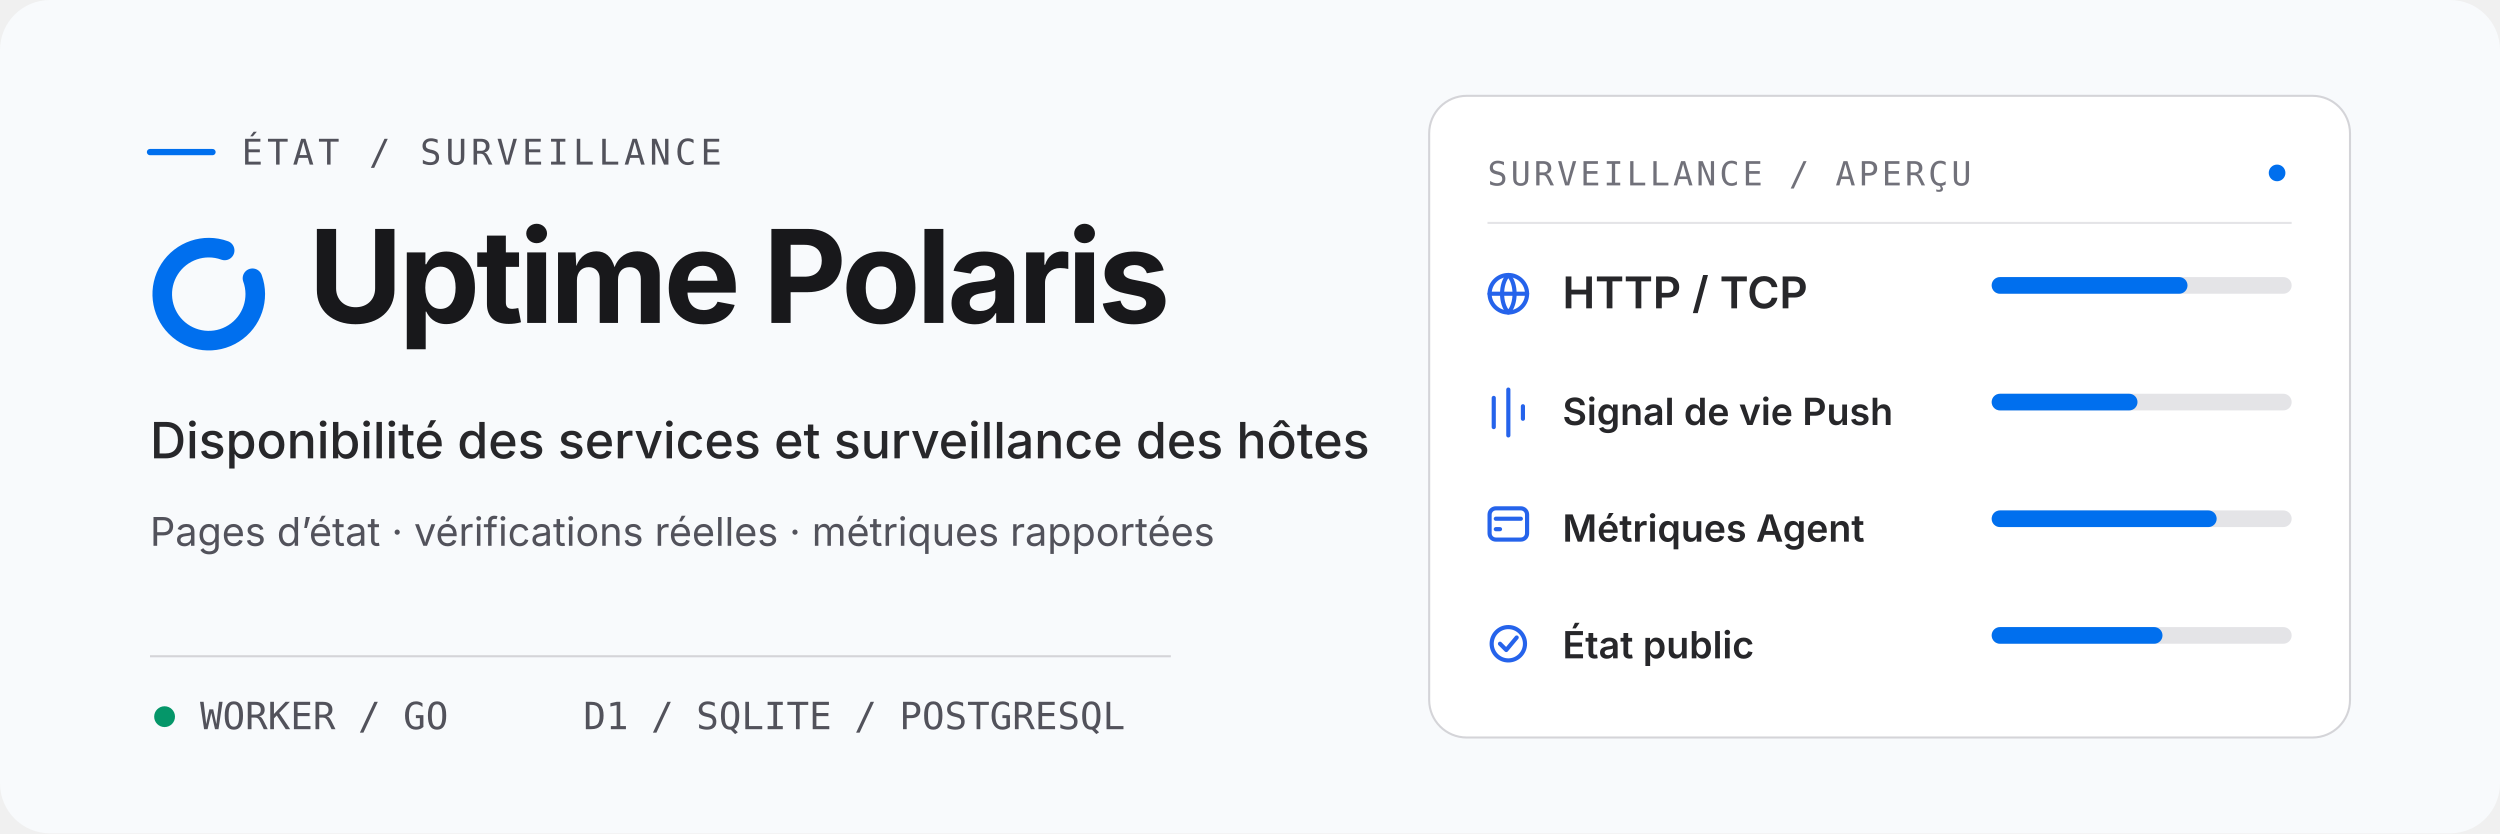
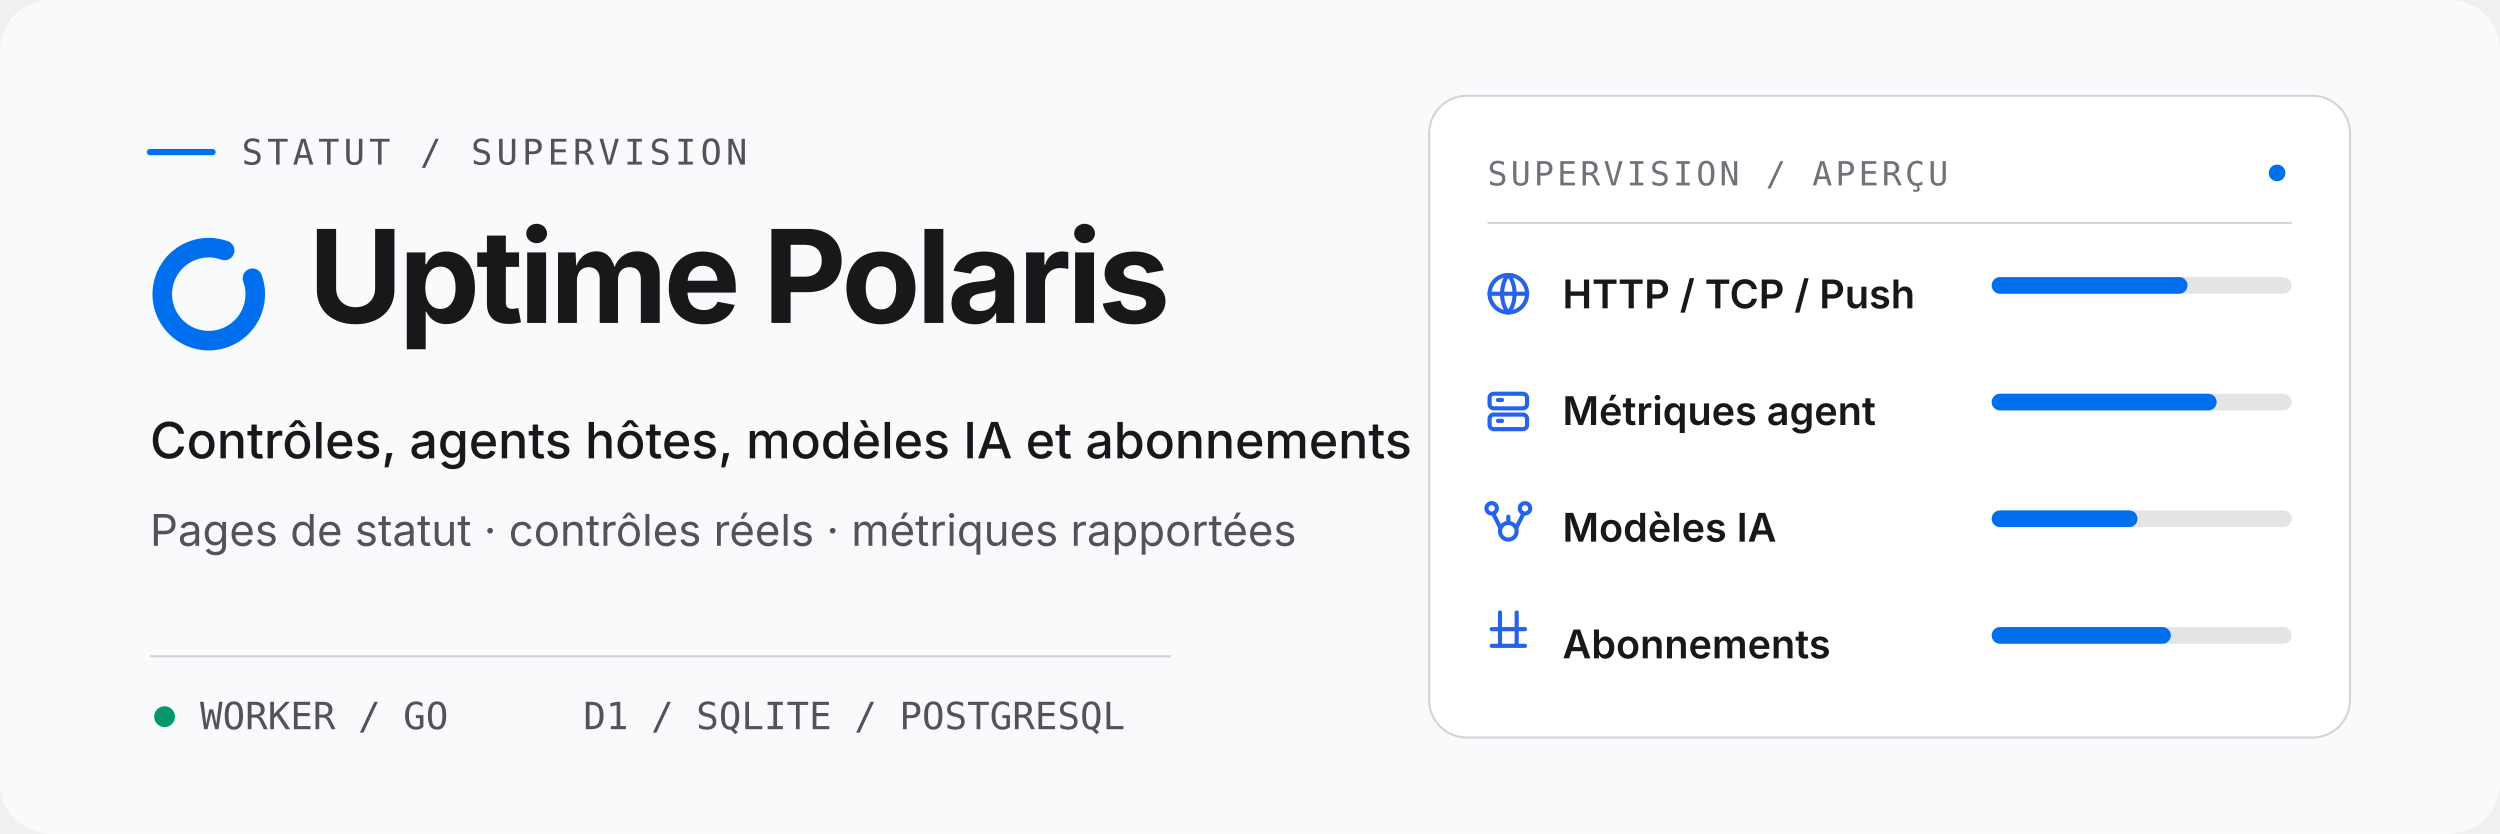
<svg xmlns="http://www.w3.org/2000/svg" width="1200" height="400" viewBox="0 0 1200 400" role="img" aria-labelledby="title desc">
  <rect width="1200" height="400" rx="24" fill="#f8fafc" />
  <path d="M72 73h30" stroke="#006fee" stroke-width="3" stroke-linecap="round" />
-   <text x="116" y="79" fill="#52525b" font-family="ui-monospace, SFMono-Regular, Menlo, Consolas, monospace" font-size="17" letter-spacing="2">ÉTAT / SURVEILLANCE</text>
+   <text x="116" y="79" fill="#52525b" font-family="ui-monospace, SFMono-Regular, Menlo, Consolas, monospace" font-size="17" letter-spacing="2">STATUT / SUPERVISION</text>
  <g transform="translate(72 113) scale(2.35) translate(-4 -4)">
    <path d="M24.93 12.75A9.5 9.5 0 1 1 19.25 7.07" fill="none" stroke="#006fee" stroke-width="4" stroke-linecap="round" />
  </g>
  <text x="148" y="155" fill="#18181b" font-family="-apple-system, BlinkMacSystemFont, Segoe UI, sans-serif" font-size="62" font-weight="700" letter-spacing="-2">Uptime Polaris</text>
-   <text x="72" y="220" fill="#27272a" font-family="-apple-system, BlinkMacSystemFont, Segoe UI, sans-serif" font-weight="500" font-size="24">Disponibilité des services et surveillance des hôtes</text>
-   <text x="72" y="262" fill="#52525b" font-family="-apple-system, BlinkMacSystemFont, Segoe UI, sans-serif" font-size="19">Pages d’état · vérifications réelles · métriques rapportées</text>
+   <text x="72" y="220" fill="#18181b" font-family="-apple-system, BlinkMacSystemFont, Segoe UI, sans-serif" font-size="24" font-weight="500">Contrôles, agents hôtes, modèles IA et abonnements</text>
+   <text x="72" y="262" fill="#52525b" font-family="-apple-system, BlinkMacSystemFont, Segoe UI, sans-serif" font-size="21">Pages de statut · contrôles réels · métriques rapportées</text>
  <path d="M72 315h490" stroke="#d4d4d8" stroke-width="1" />
  <circle cx="79" cy="344" r="5" fill="#059669" />
  <text x="96" y="350" fill="#52525b" font-family="ui-monospace, SFMono-Regular, Menlo, Consolas, monospace" font-size="18">WORKER / GO</text>
  <text x="280" y="350" fill="#52525b" font-family="ui-monospace, SFMono-Regular, Menlo, Consolas, monospace" font-size="18">D1 / SQLITE / POSTGRESQL</text>
  <g transform="translate(686 46)">
    <rect width="442" height="308" rx="18" fill="#ffffff" stroke="#d4d4d8" />
-     <text x="28" y="43" fill="#71717a" font-family="ui-monospace, SFMono-Regular, Menlo, Consolas, monospace" font-size="16" letter-spacing="1.5">SURVEILLANCE / APERÇU</text>
+     <text x="28" y="43" fill="#71717a" font-family="ui-monospace, SFMono-Regular, Menlo, Consolas, monospace" font-size="16" letter-spacing="1.5">SUPERVISION / APERÇU</text>
    <circle cx="407" cy="37" r="4" fill="#006fee" />
-     <path d="M28 61h386" stroke="#e4e4e7" />
-     <g font-family="-apple-system, BlinkMacSystemFont, Segoe UI, sans-serif" font-size="21" font-weight="600" fill="#27272a">
-       <text x="64" y="102">HTTP / TCP</text>
-       <text x="64" y="158" font-size="18">Signal de vie Push</text>
-       <text x="64" y="214" font-size="18">Métriques Agent</text>
-       <text x="64" y="270" font-size="18">État public</text>
+     <path d="M28 61h386" stroke="#d4d4d8" />
+     <g font-family="-apple-system, BlinkMacSystemFont, Segoe UI, sans-serif" font-size="19" font-weight="600" fill="#18181b">
+       <text x="64" y="102">HTTP / TCP / Push</text>
+       <text x="64" y="158">Métriques agent</text>
+       <text x="64" y="214">Modèles IA</text>
+       <text x="64" y="270">Abonnements</text>
    </g>
    <g fill="none" stroke="#2563eb" stroke-width="2" stroke-linecap="round" stroke-linejoin="round">
      <circle cx="38" cy="95" r="9" />
      <path d="M29 95h18M38 86c-4 4-4 14 0 18M38 86c4 4 4 14 0 18" />
-       <path d="M31 145v14m7-18v22m7-14v6" />
-       <rect x="29" y="198" width="18" height="15" rx="3" />
-       <path d="M32 203h12M32 208h2" />
-       <circle cx="38" cy="263" r="8" />
-       <path d="m34 263 3 3 5-6" />
+       <rect x="29" y="143" width="18" height="7" rx="2" />
+       <rect x="29" y="153" width="18" height="7" rx="2" />
+       <path d="M33 146h2M33 156h2" />
+       <circle cx="38" cy="209" r="4" />
+       <circle cx="30" cy="198" r="2.5" />
+       <circle cx="46" cy="198" r="2.5" />
+       <path d="M38 205v-3M34 207l-3-6M42 207l3-6" />
+       <path d="M30 256h16M30 264h16M34 248v16M42 248v16" />
    </g>
    <g fill="#e4e4e7">
      <rect x="270" y="87" width="144" height="8" rx="4" />
      <rect x="270" y="143" width="144" height="8" rx="4" />
      <rect x="270" y="199" width="144" height="8" rx="4" />
      <rect x="270" y="255" width="144" height="8" rx="4" />
    </g>
    <g fill="#006fee">
      <rect x="270" y="87" width="94" height="8" rx="4" />
-       <rect x="270" y="143" width="70" height="8" rx="4" />
-       <rect x="270" y="199" width="108" height="8" rx="4" />
-       <rect x="270" y="255" width="82" height="8" rx="4" />
+       <rect x="270" y="143" width="108" height="8" rx="4" />
+       <rect x="270" y="199" width="70" height="8" rx="4" />
+       <rect x="270" y="255" width="86" height="8" rx="4" />
    </g>
  </g>
</svg>
